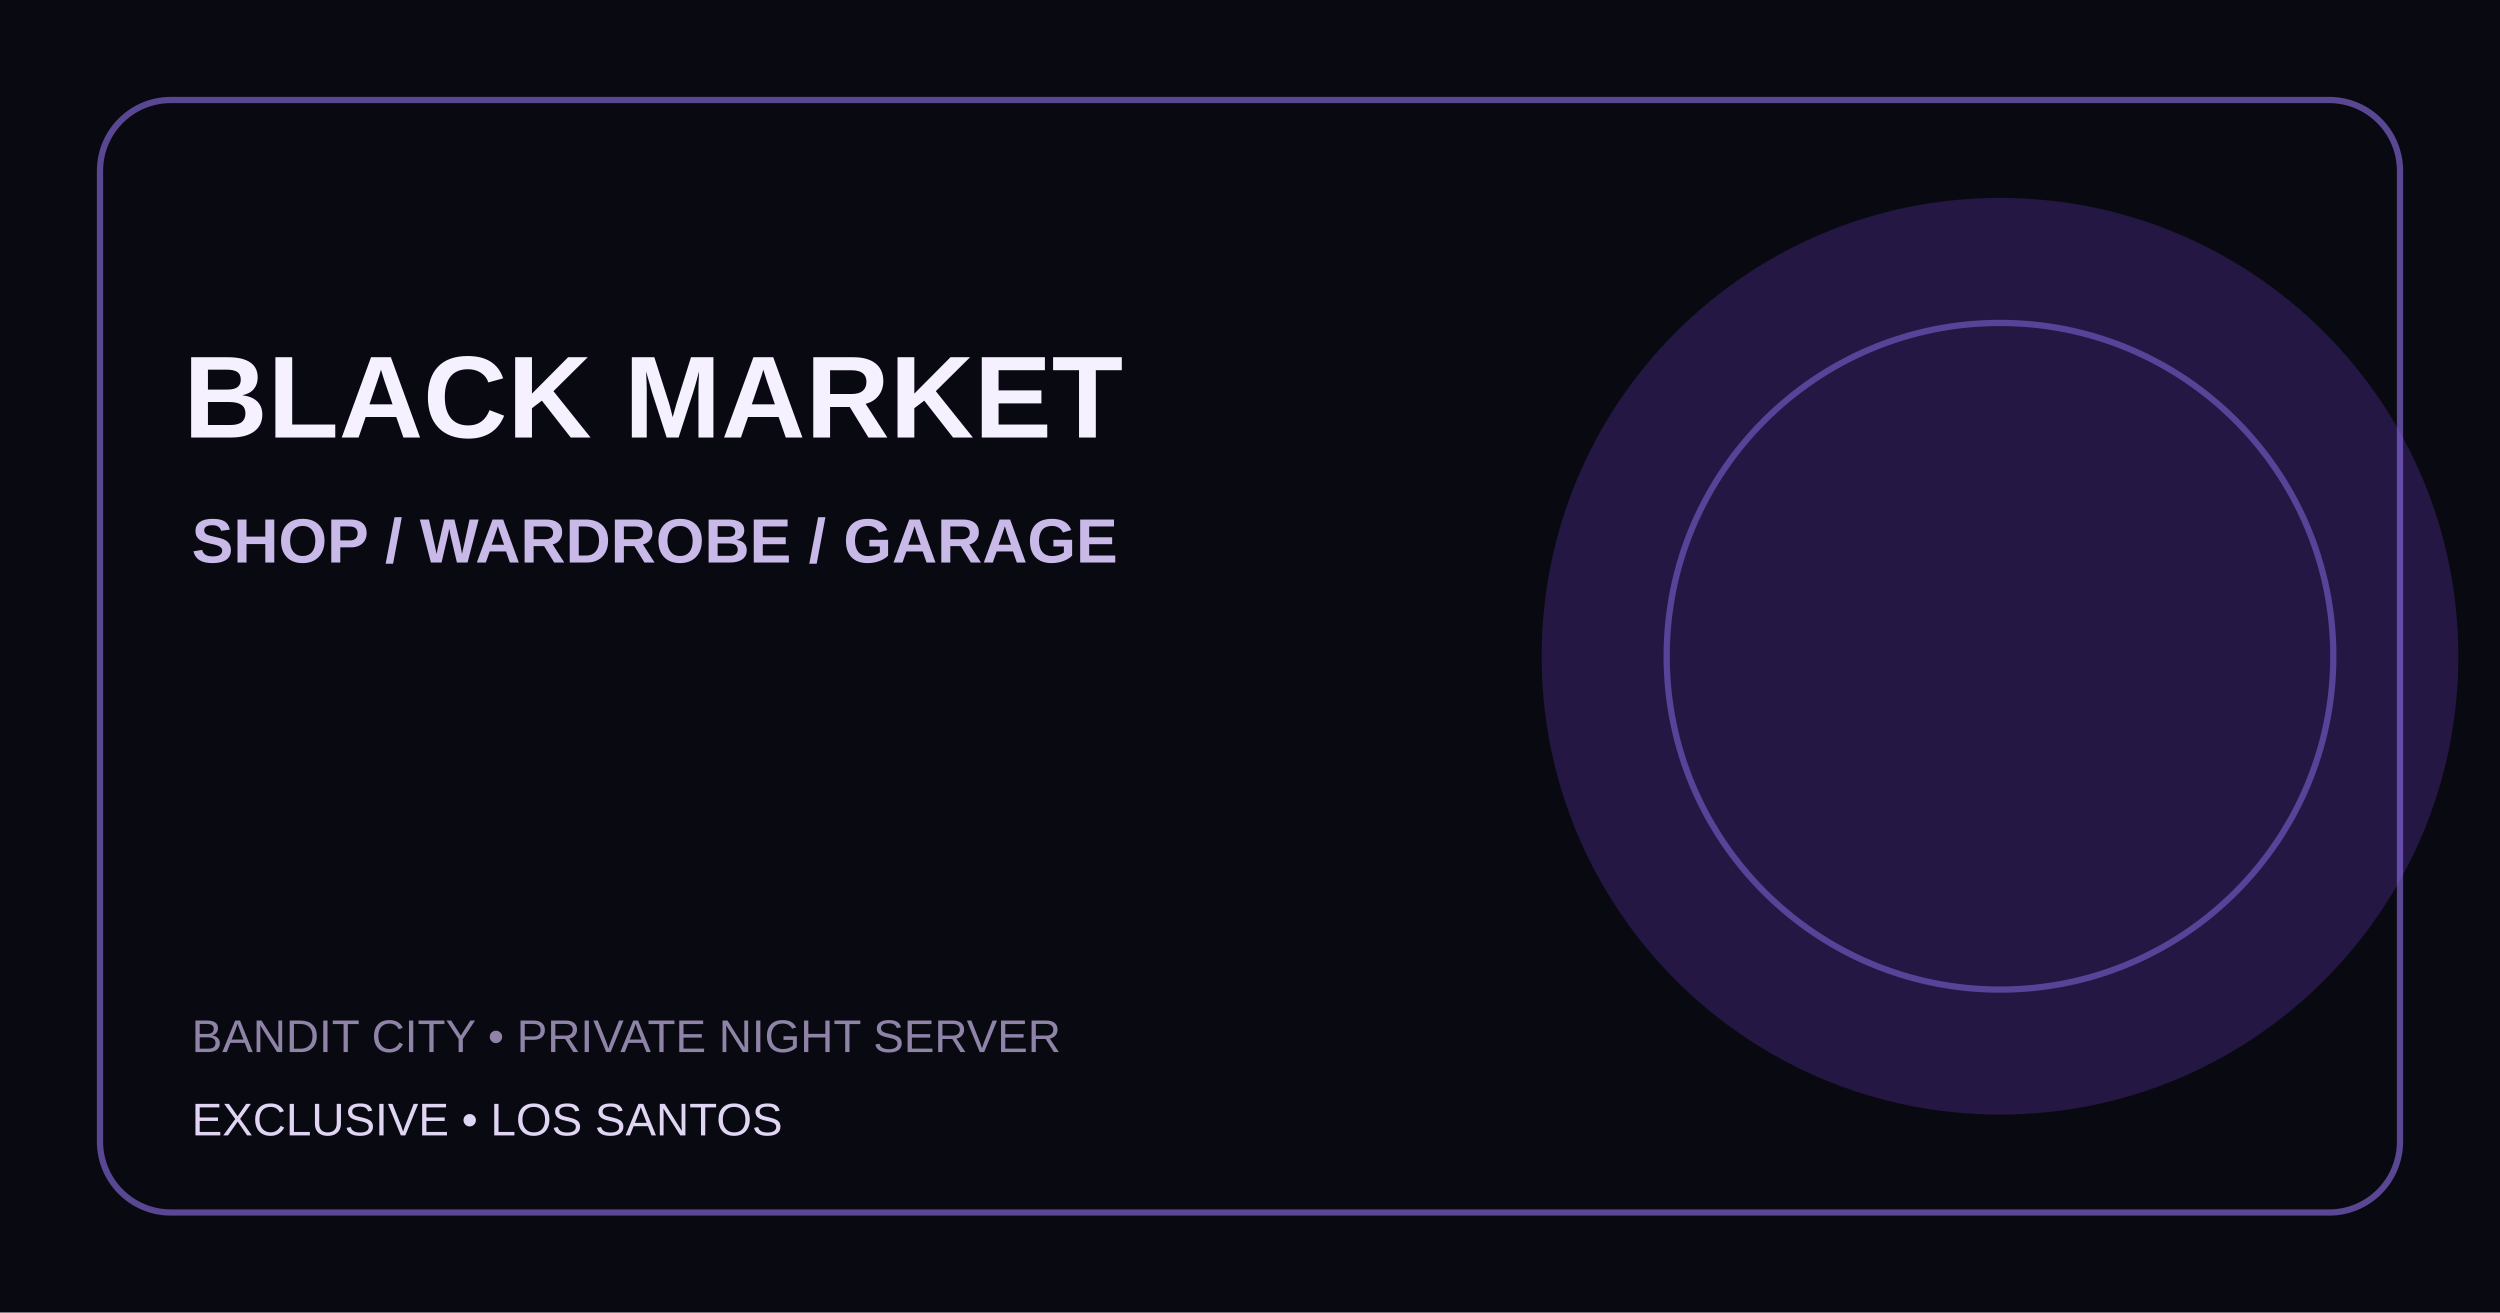
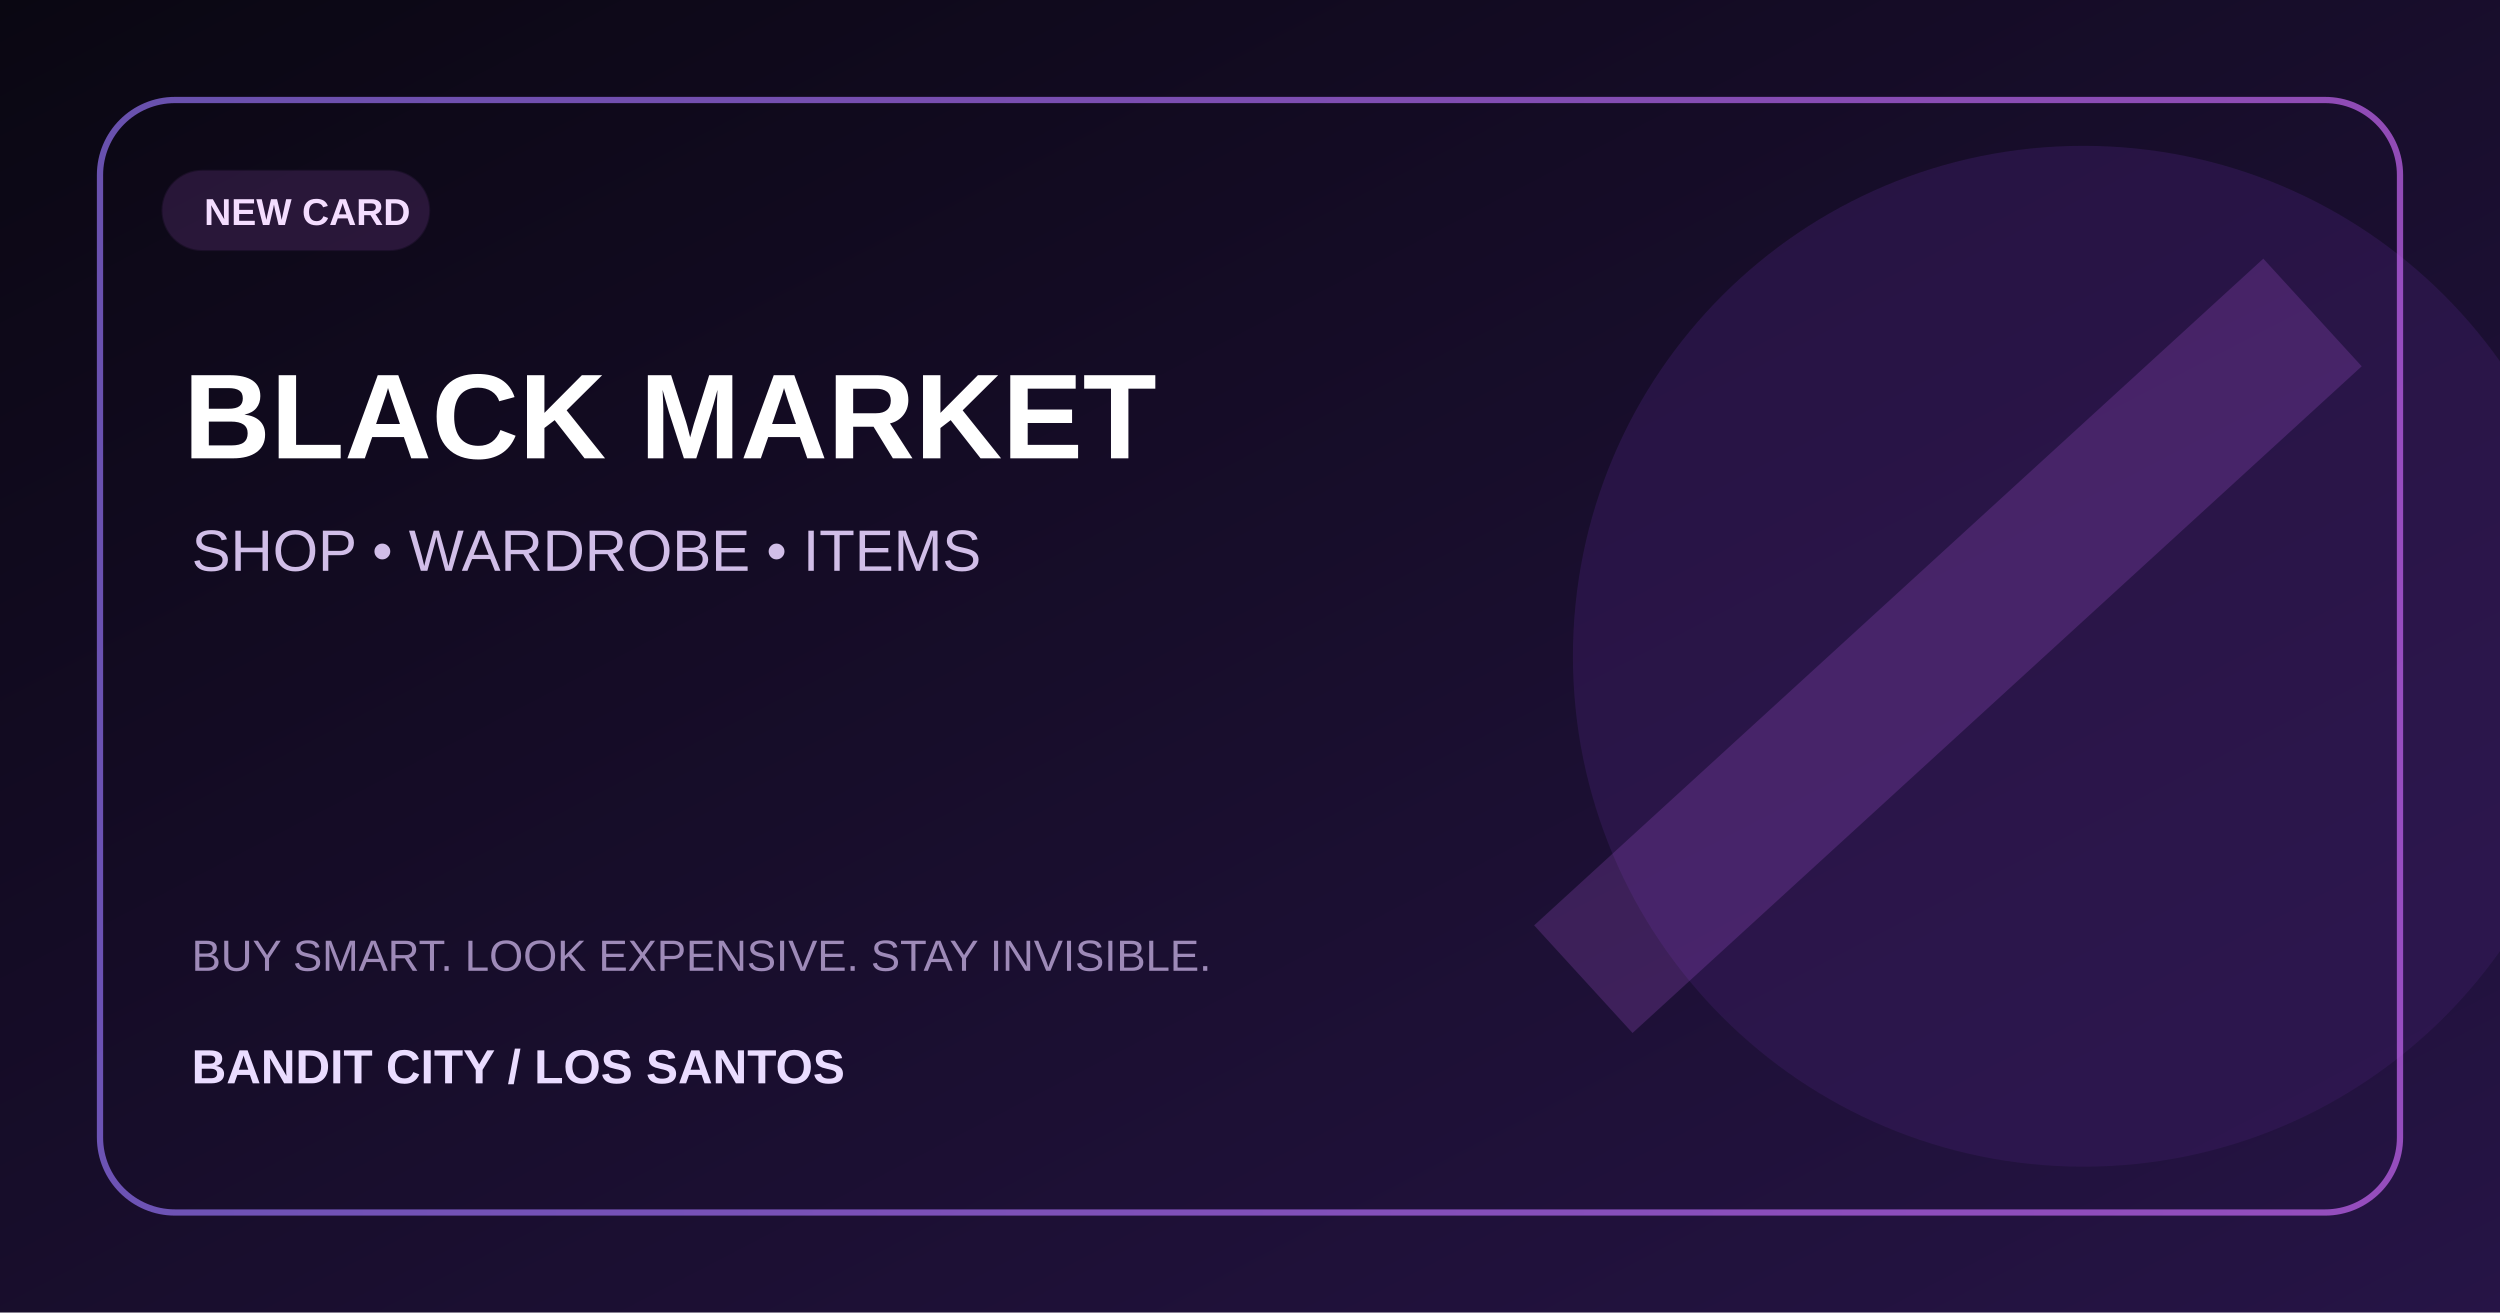
<svg xmlns="http://www.w3.org/2000/svg" width="1200" height="630">
-   <rect width="1200" height="630" fill="#090a11" />
-   <circle cx="960" cy="315" r="220" fill="#241743" />
-   <circle cx="960" cy="315" r="160" fill="none" stroke="#9a78ff" stroke-opacity=".45" stroke-width="3" />
-   <rect x="48" y="48" width="1104" height="534" rx="34" fill="none" stroke="#9a78ff" stroke-opacity=".55" stroke-width="3" />
-   <text x="88" y="210" fill="#f5f1ff" font-family="Arial" font-size="56" font-weight="700">BLACK MARKET</text>
-   <text x="92" y="270" fill="#c9b9e8" font-family="Arial" font-size="30" font-weight="700">SHOP / WARDROBE / GARAGE</text>
-   <text x="92" y="505" fill="#8f84a8" font-family="Arial" font-size="22">BANDIT CITY • PRIVATE NIGHT SERVER</text>
-   <text x="92" y="545" fill="#e0d6f4" font-family="Arial" font-size="22">EXCLUSIVE • LOS SANTOS</text>
+   <defs>
+     <linearGradient id="bg" x1="0" y1="0" x2="1" y2="1">
+       <stop stop-color="#0a0712" />
+       <stop offset="1" stop-color="#261446" />
+     </linearGradient>
+     <linearGradient id="neon" x1="0" y1="0" x2="1" y2="0">
+       <stop stop-color="#9a78ff" />
+       <stop offset="1" stop-color="#d26cff" />
+     </linearGradient>
+   </defs>
+   <rect width="1200" height="630" fill="url(#bg)" />
+   <circle cx="1000" cy="315" r="245" fill="#351a59" opacity=".55" />
+   <path d="M760 470 L1110 150" stroke="#d26cff" stroke-opacity=".18" stroke-width="70" />
+   <rect x="48" y="48" width="1104" height="534" rx="36" fill="none" stroke="url(#neon)" stroke-opacity=".65" stroke-width="3" />
+   <rect x="78" y="82" width="128" height="38" rx="19" fill="#d26cff" opacity=".14" stroke="#d26cff" stroke-opacity=".5" />
+   <text x="98" y="108" fill="#f4ddff" font-family="Arial" font-size="18" font-weight="700">NEW CARD</text>
+   <text x="88" y="220" fill="#ffffff" font-family="Arial" font-size="58" font-weight="700">BLACK MARKET</text>
+   <text x="92" y="274" fill="#d1bee8" font-family="Arial" font-size="28">SHOP • WARDROBE • ITEMS</text>
+   <text x="92" y="466" fill="#9e8ab8" font-family="Arial" font-size="21">BUY SMART. LOOK EXPENSIVE. STAY INVISIBLE.</text>
+   <text x="92" y="520" fill="#eadcff" font-family="Arial" font-size="23" font-weight="700">BANDIT CITY / LOS SANTOS</text>
</svg>
